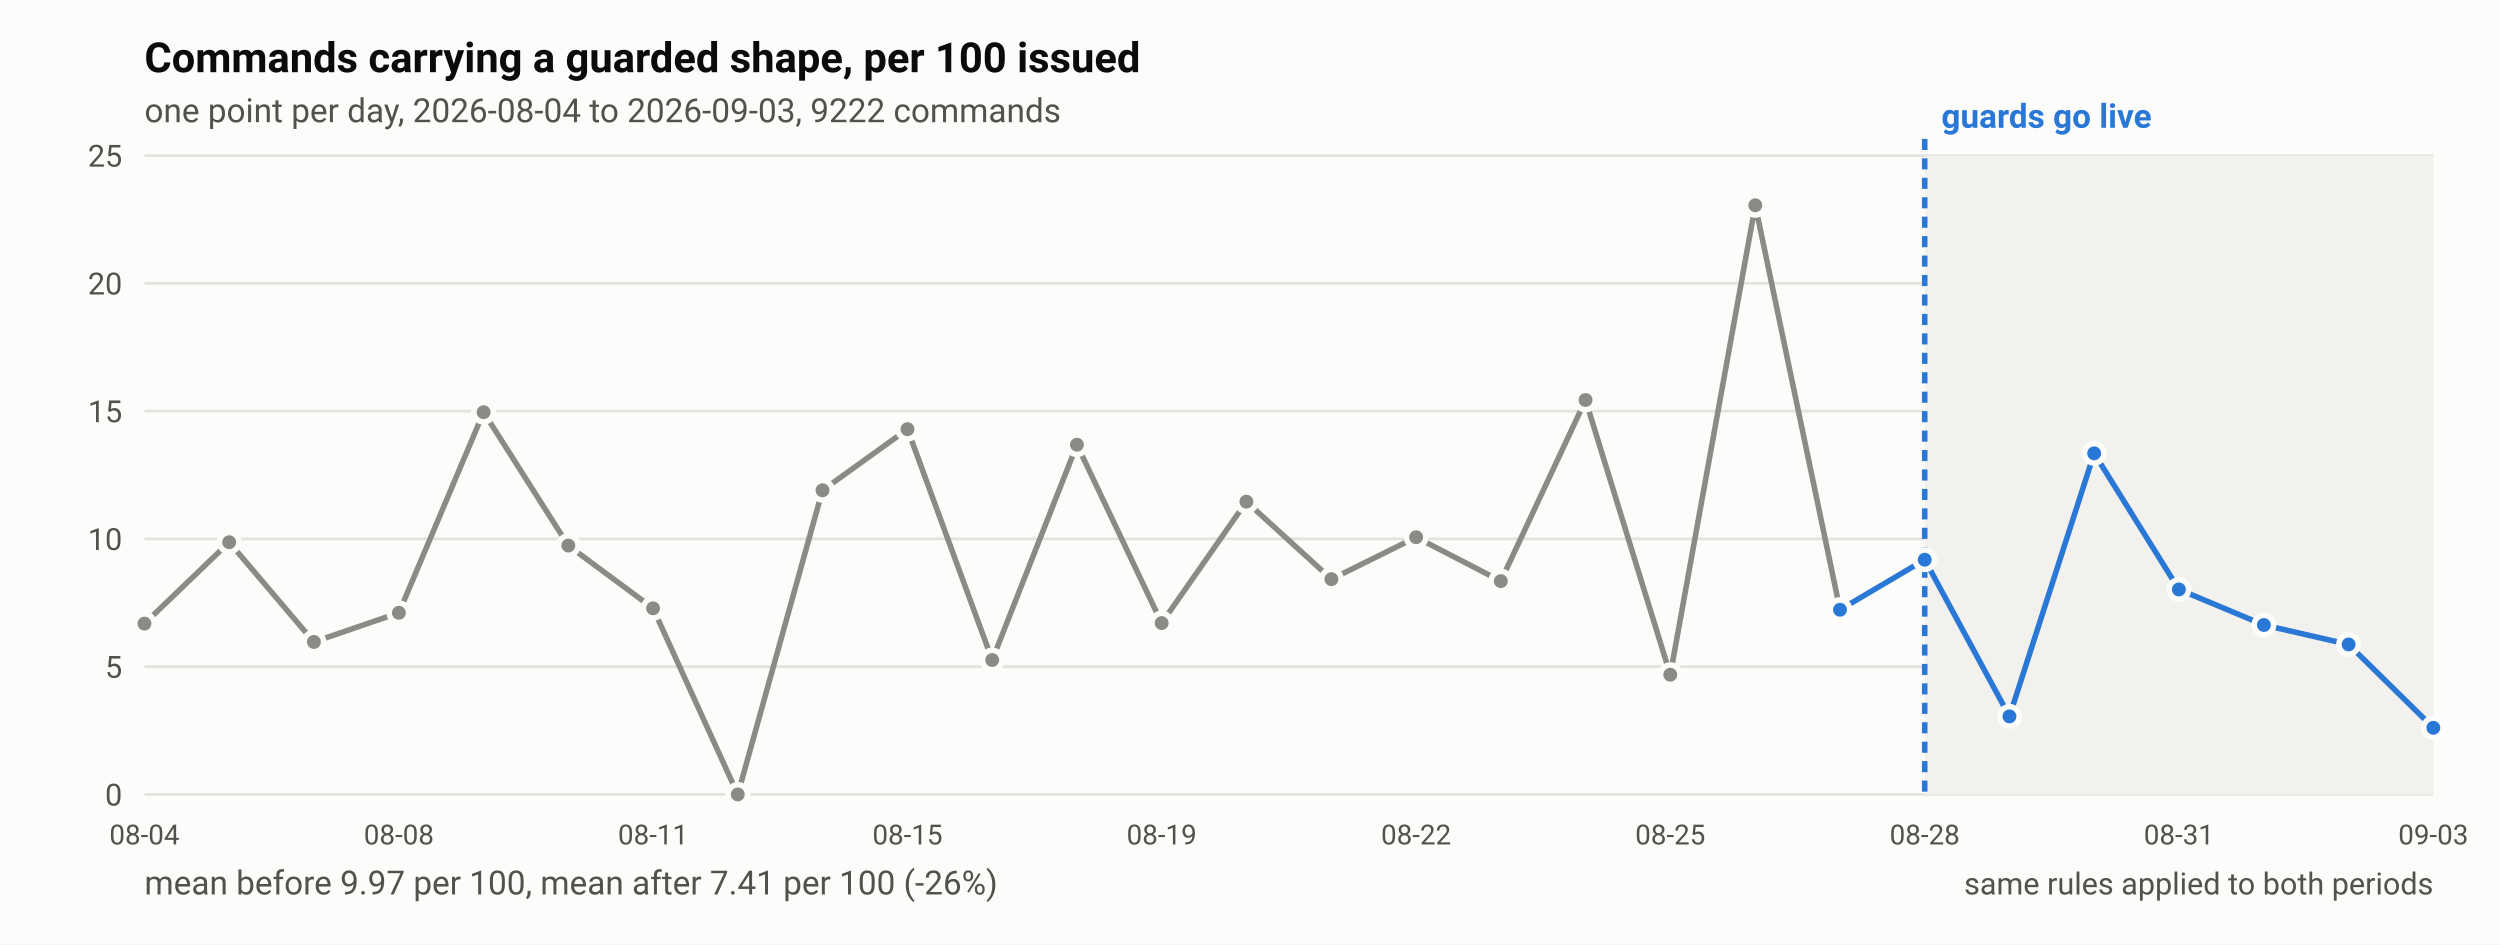
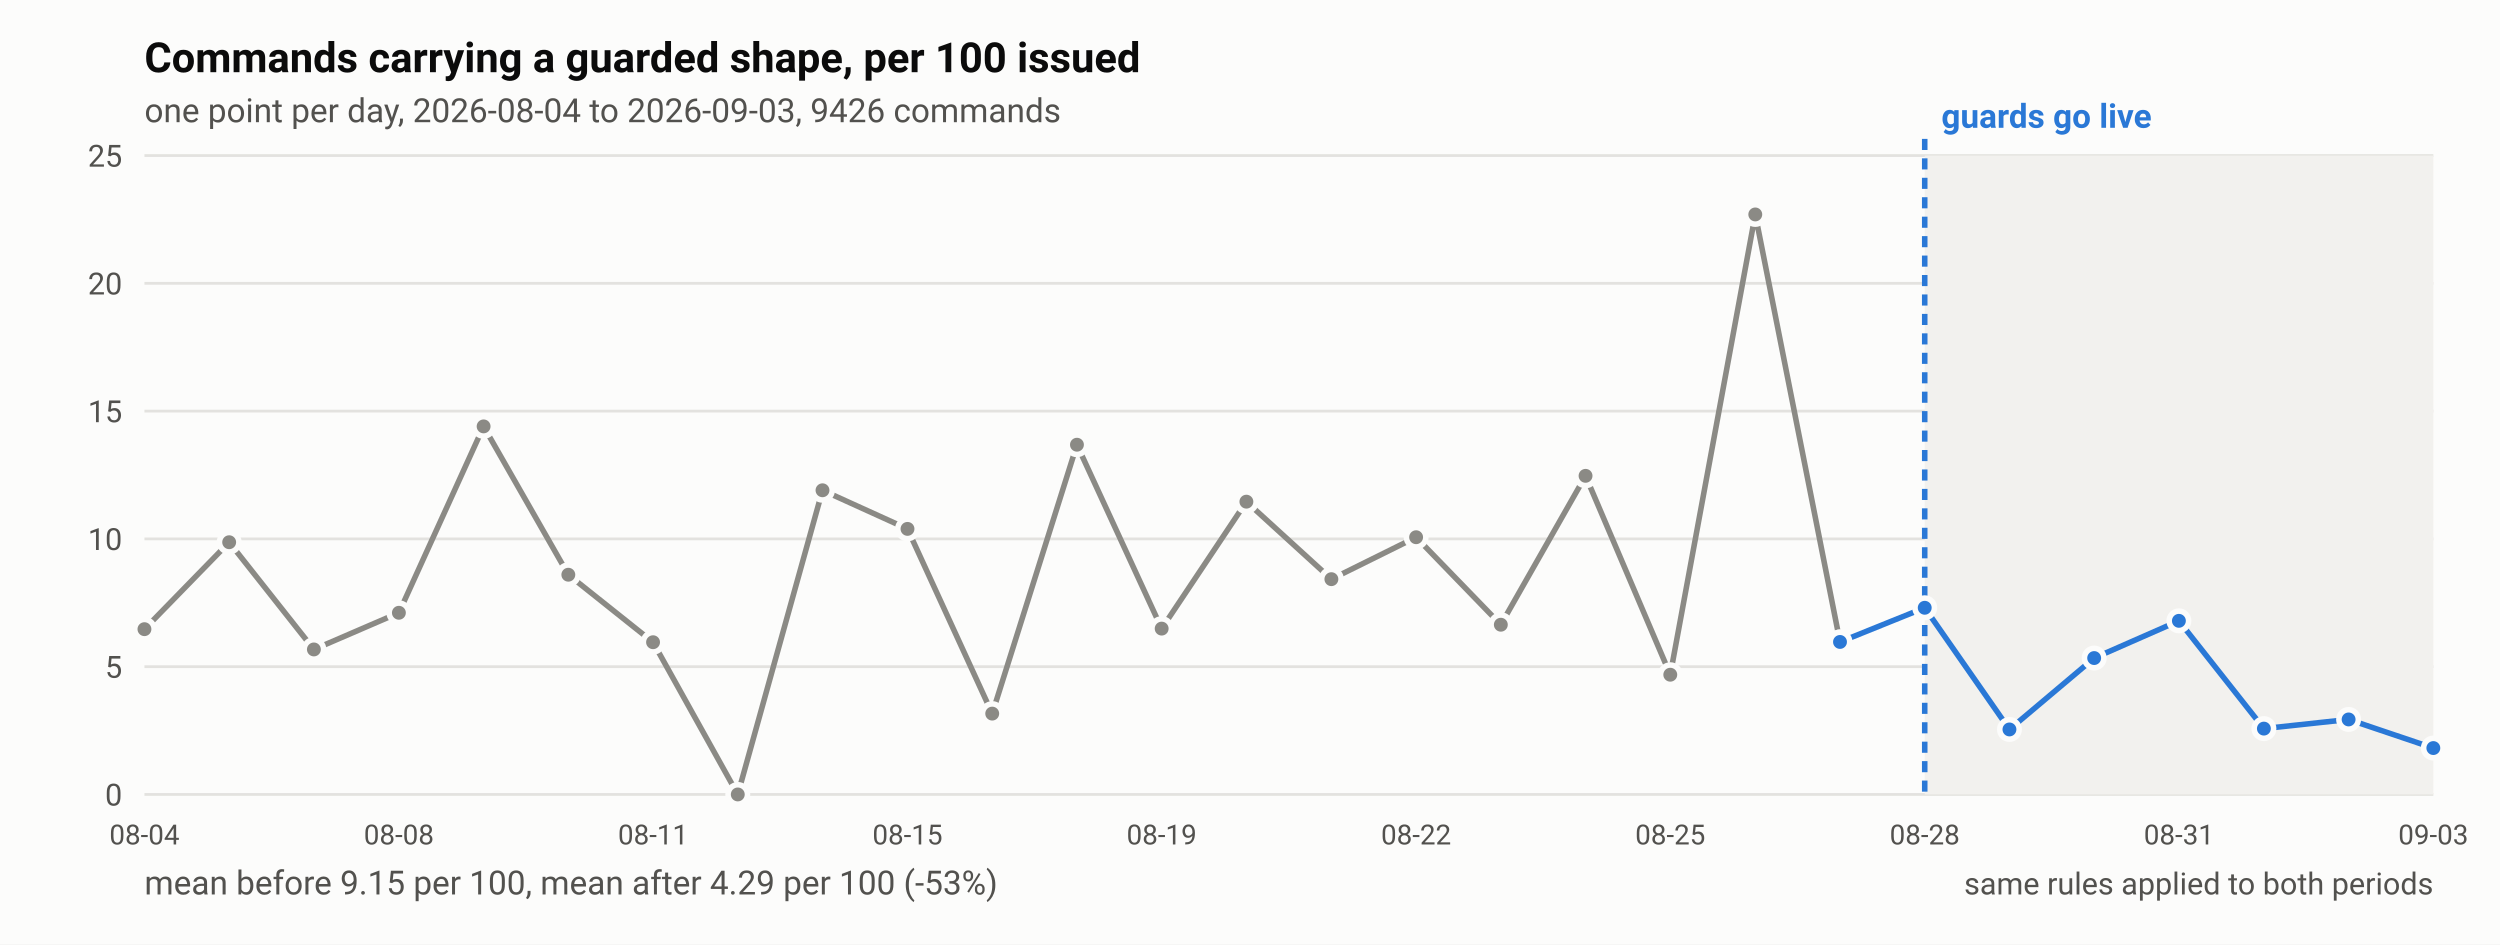
<svg xmlns="http://www.w3.org/2000/svg" width="900" height="340" viewBox="0 0 900 340" role="img">
  <style>
  @media (prefers-color-scheme: dark) {
    .f-bg { fill: #1a1a19; }
    .f-ink { fill: #ffffff; }
    .f-muted { fill: #c3c2b7; }
    .f-grid { fill: #3a3a38; }
    .f-before { fill: #8b8a85; }
    .f-after { fill: #3987e5; }
    .f-up { fill: #e66767; }
    .f-band { fill: #232322; }
    .s-bg { stroke: #1a1a19; }
    .s-ink { stroke: #ffffff; }
    .s-muted { stroke: #c3c2b7; }
    .s-grid { stroke: #3a3a38; }
    .s-before { stroke: #8b8a85; }
    .s-after { stroke: #3987e5; }
    .s-up { stroke: #e66767; }
    .s-band { stroke: #232322; }
  }
</style>
  <rect class="f-bg" x="0.0" y="0.0" width="900.0" height="340.0" fill="#fcfcfb" />
  <text class="f-ink" x="52.0" y="26.0" font-family="ui-sans-serif, -apple-system, 'Segoe UI', Roboto, 'Helvetica Neue', Arial, sans-serif" font-size="15" fill="#0b0b0b" text-anchor="start" font-weight="600">Commands carrying a guarded shape, per 100 issued</text>
-   <text class="f-muted" x="52.0" y="44.0" font-family="ui-sans-serif, -apple-system, 'Segoe UI', Roboto, 'Helvetica Neue', Arial, sans-serif" font-size="12" fill="#52514e" text-anchor="start" font-weight="400">one point per day, 2026-08-04 to 2026-09-03, 9222 commands</text>
+   <text class="f-muted" x="52.0" y="44.0" font-family="ui-sans-serif, -apple-system, 'Segoe UI', Roboto, 'Helvetica Neue', Arial, sans-serif" font-size="12" fill="#52514e" text-anchor="start" font-weight="400">one point per day, 2026-08-04 to 2026-09-03, 9426 commands</text>
  <line class="s-grid" x1="52.0" y1="286.0" x2="876.0" y2="286.0" stroke="#e3e2df" stroke-width="1" />
  <text class="f-muted" x="44.0" y="290.0" font-family="ui-sans-serif, -apple-system, 'Segoe UI', Roboto, 'Helvetica Neue', Arial, sans-serif" font-size="11" fill="#52514e" text-anchor="end" font-weight="400">0</text>
  <line class="s-grid" x1="52.0" y1="240.0" x2="876.0" y2="240.0" stroke="#e3e2df" stroke-width="1" />
  <text class="f-muted" x="44.0" y="244.0" font-family="ui-sans-serif, -apple-system, 'Segoe UI', Roboto, 'Helvetica Neue', Arial, sans-serif" font-size="11" fill="#52514e" text-anchor="end" font-weight="400">5</text>
  <line class="s-grid" x1="52.0" y1="194.0" x2="876.0" y2="194.0" stroke="#e3e2df" stroke-width="1" />
  <text class="f-muted" x="44.0" y="198.0" font-family="ui-sans-serif, -apple-system, 'Segoe UI', Roboto, 'Helvetica Neue', Arial, sans-serif" font-size="11" fill="#52514e" text-anchor="end" font-weight="400">10</text>
  <line class="s-grid" x1="52.0" y1="148.0" x2="876.0" y2="148.0" stroke="#e3e2df" stroke-width="1" />
  <text class="f-muted" x="44.0" y="152.0" font-family="ui-sans-serif, -apple-system, 'Segoe UI', Roboto, 'Helvetica Neue', Arial, sans-serif" font-size="11" fill="#52514e" text-anchor="end" font-weight="400">15</text>
  <line class="s-grid" x1="52.0" y1="102.0" x2="876.0" y2="102.0" stroke="#e3e2df" stroke-width="1" />
  <text class="f-muted" x="44.0" y="106.0" font-family="ui-sans-serif, -apple-system, 'Segoe UI', Roboto, 'Helvetica Neue', Arial, sans-serif" font-size="11" fill="#52514e" text-anchor="end" font-weight="400">20</text>
  <line class="s-grid" x1="52.0" y1="56.0" x2="876.0" y2="56.0" stroke="#e3e2df" stroke-width="1" />
  <text class="f-muted" x="44.0" y="60.0" font-family="ui-sans-serif, -apple-system, 'Segoe UI', Roboto, 'Helvetica Neue', Arial, sans-serif" font-size="11" fill="#52514e" text-anchor="end" font-weight="400">25</text>
  <rect class="f-band" x="692.9" y="56.0" width="183.1" height="230.0" fill="#f2f1ee" />
  <line class="s-after" x1="692.9" y1="50.0" x2="692.9" y2="286.0" stroke="#2a78d6" stroke-width="2" stroke-dasharray="4 3" />
  <text class="f-after" x="698.9" y="46.0" font-family="ui-sans-serif, -apple-system, 'Segoe UI', Roboto, 'Helvetica Neue', Arial, sans-serif" font-size="12" fill="#2a78d6" text-anchor="start" font-weight="600">guards go live</text>
-   <polyline class="s-before" fill="none" stroke="#8b8a85" stroke-width="2" stroke-linejoin="round" points="52.0,224.5 82.5,195.2 113.0,231.1 143.6,220.6 174.1,148.4 204.6,196.4 235.1,219.0 265.6,286.0 296.1,176.5 326.7,154.5 357.2,237.6 387.7,160.1 418.2,224.3 448.7,180.6 479.3,208.5 509.8,193.4 540.3,209.2 570.8,144.0 601.3,242.9 631.9,73.9 662.4,219.5" />
-   <circle class="f-before s-bg" cx="52.0" cy="224.5" r="3.5" fill="#8b8a85" stroke="#fcfcfb" stroke-width="2" />
+   <polyline class="s-before" fill="none" stroke="#8b8a85" stroke-width="2" stroke-linejoin="round" points="52.0,226.5 82.5,195.2 113.0,233.8 143.6,220.6 174.1,153.5 204.6,206.9 235.1,231.2 265.6,286.0 296.1,176.5 326.7,190.4 357.2,256.9 387.7,160.1 418.2,226.3 448.7,180.6 479.3,208.5 509.8,193.4 540.3,224.9 570.8,171.3 601.3,242.9 631.9,77.2 662.4,231.1" />
+   <circle class="f-before s-bg" cx="52.0" cy="226.5" r="3.5" fill="#8b8a85" stroke="#fcfcfb" stroke-width="2" />
  <circle class="f-before s-bg" cx="82.5" cy="195.2" r="3.5" fill="#8b8a85" stroke="#fcfcfb" stroke-width="2" />
-   <circle class="f-before s-bg" cx="113.0" cy="231.1" r="3.5" fill="#8b8a85" stroke="#fcfcfb" stroke-width="2" />
+   <circle class="f-before s-bg" cx="113.0" cy="233.8" r="3.5" fill="#8b8a85" stroke="#fcfcfb" stroke-width="2" />
  <circle class="f-before s-bg" cx="143.6" cy="220.6" r="3.5" fill="#8b8a85" stroke="#fcfcfb" stroke-width="2" />
-   <circle class="f-before s-bg" cx="174.1" cy="148.4" r="3.5" fill="#8b8a85" stroke="#fcfcfb" stroke-width="2" />
-   <circle class="f-before s-bg" cx="204.6" cy="196.4" r="3.5" fill="#8b8a85" stroke="#fcfcfb" stroke-width="2" />
-   <circle class="f-before s-bg" cx="235.1" cy="219.0" r="3.5" fill="#8b8a85" stroke="#fcfcfb" stroke-width="2" />
+   <circle class="f-before s-bg" cx="174.1" cy="153.5" r="3.5" fill="#8b8a85" stroke="#fcfcfb" stroke-width="2" />
+   <circle class="f-before s-bg" cx="204.6" cy="206.9" r="3.5" fill="#8b8a85" stroke="#fcfcfb" stroke-width="2" />
+   <circle class="f-before s-bg" cx="235.1" cy="231.2" r="3.5" fill="#8b8a85" stroke="#fcfcfb" stroke-width="2" />
  <circle class="f-before s-bg" cx="265.6" cy="286.0" r="3.5" fill="#8b8a85" stroke="#fcfcfb" stroke-width="2" />
  <circle class="f-before s-bg" cx="296.1" cy="176.5" r="3.5" fill="#8b8a85" stroke="#fcfcfb" stroke-width="2" />
-   <circle class="f-before s-bg" cx="326.7" cy="154.5" r="3.5" fill="#8b8a85" stroke="#fcfcfb" stroke-width="2" />
-   <circle class="f-before s-bg" cx="357.2" cy="237.6" r="3.5" fill="#8b8a85" stroke="#fcfcfb" stroke-width="2" />
+   <circle class="f-before s-bg" cx="326.7" cy="190.4" r="3.5" fill="#8b8a85" stroke="#fcfcfb" stroke-width="2" />
+   <circle class="f-before s-bg" cx="357.2" cy="256.9" r="3.5" fill="#8b8a85" stroke="#fcfcfb" stroke-width="2" />
  <circle class="f-before s-bg" cx="387.7" cy="160.1" r="3.5" fill="#8b8a85" stroke="#fcfcfb" stroke-width="2" />
-   <circle class="f-before s-bg" cx="418.2" cy="224.3" r="3.5" fill="#8b8a85" stroke="#fcfcfb" stroke-width="2" />
+   <circle class="f-before s-bg" cx="418.2" cy="226.3" r="3.5" fill="#8b8a85" stroke="#fcfcfb" stroke-width="2" />
  <circle class="f-before s-bg" cx="448.7" cy="180.6" r="3.5" fill="#8b8a85" stroke="#fcfcfb" stroke-width="2" />
  <circle class="f-before s-bg" cx="479.3" cy="208.5" r="3.5" fill="#8b8a85" stroke="#fcfcfb" stroke-width="2" />
  <circle class="f-before s-bg" cx="509.8" cy="193.4" r="3.5" fill="#8b8a85" stroke="#fcfcfb" stroke-width="2" />
-   <circle class="f-before s-bg" cx="540.3" cy="209.2" r="3.5" fill="#8b8a85" stroke="#fcfcfb" stroke-width="2" />
-   <circle class="f-before s-bg" cx="570.8" cy="144.0" r="3.5" fill="#8b8a85" stroke="#fcfcfb" stroke-width="2" />
+   <circle class="f-before s-bg" cx="540.3" cy="224.9" r="3.5" fill="#8b8a85" stroke="#fcfcfb" stroke-width="2" />
+   <circle class="f-before s-bg" cx="570.8" cy="171.3" r="3.5" fill="#8b8a85" stroke="#fcfcfb" stroke-width="2" />
  <circle class="f-before s-bg" cx="601.3" cy="242.9" r="3.5" fill="#8b8a85" stroke="#fcfcfb" stroke-width="2" />
-   <circle class="f-before s-bg" cx="631.9" cy="73.9" r="3.5" fill="#8b8a85" stroke="#fcfcfb" stroke-width="2" />
-   <circle class="f-before s-bg" cx="662.4" cy="219.5" r="3.5" fill="#8b8a85" stroke="#fcfcfb" stroke-width="2" />
-   <polyline class="s-after" fill="none" stroke="#2a78d6" stroke-width="2" stroke-linejoin="round" points="662.4,219.5 692.9,201.5 723.4,257.9 753.9,163.2 784.4,212.2 815.0,225.0 845.5,232.0 876.0,262.0" />
-   <circle class="f-after s-bg" cx="662.4" cy="219.5" r="3.5" fill="#2a78d6" stroke="#fcfcfb" stroke-width="2" />
-   <circle class="f-after s-bg" cx="692.9" cy="201.5" r="3.5" fill="#2a78d6" stroke="#fcfcfb" stroke-width="2" />
-   <circle class="f-after s-bg" cx="723.4" cy="257.9" r="3.5" fill="#2a78d6" stroke="#fcfcfb" stroke-width="2" />
-   <circle class="f-after s-bg" cx="753.9" cy="163.2" r="3.5" fill="#2a78d6" stroke="#fcfcfb" stroke-width="2" />
-   <circle class="f-after s-bg" cx="784.4" cy="212.2" r="3.5" fill="#2a78d6" stroke="#fcfcfb" stroke-width="2" />
-   <circle class="f-after s-bg" cx="815.0" cy="225.0" r="3.5" fill="#2a78d6" stroke="#fcfcfb" stroke-width="2" />
-   <circle class="f-after s-bg" cx="845.5" cy="232.0" r="3.5" fill="#2a78d6" stroke="#fcfcfb" stroke-width="2" />
-   <circle class="f-after s-bg" cx="876.0" cy="262.0" r="3.5" fill="#2a78d6" stroke="#fcfcfb" stroke-width="2" />
+   <circle class="f-before s-bg" cx="631.9" cy="77.2" r="3.5" fill="#8b8a85" stroke="#fcfcfb" stroke-width="2" />
+   <circle class="f-before s-bg" cx="662.4" cy="231.1" r="3.5" fill="#8b8a85" stroke="#fcfcfb" stroke-width="2" />
+   <polyline class="s-after" fill="none" stroke="#2a78d6" stroke-width="2" stroke-linejoin="round" points="662.4,231.1 692.9,218.8 723.4,262.6 753.9,236.9 784.4,223.5 815.0,262.3 845.5,259.0 876.0,269.3" />
+   <circle class="f-after s-bg" cx="662.4" cy="231.1" r="3.5" fill="#2a78d6" stroke="#fcfcfb" stroke-width="2" />
+   <circle class="f-after s-bg" cx="692.9" cy="218.8" r="3.5" fill="#2a78d6" stroke="#fcfcfb" stroke-width="2" />
+   <circle class="f-after s-bg" cx="723.4" cy="262.6" r="3.5" fill="#2a78d6" stroke="#fcfcfb" stroke-width="2" />
+   <circle class="f-after s-bg" cx="753.9" cy="236.9" r="3.5" fill="#2a78d6" stroke="#fcfcfb" stroke-width="2" />
+   <circle class="f-after s-bg" cx="784.4" cy="223.5" r="3.5" fill="#2a78d6" stroke="#fcfcfb" stroke-width="2" />
+   <circle class="f-after s-bg" cx="815.0" cy="262.3" r="3.5" fill="#2a78d6" stroke="#fcfcfb" stroke-width="2" />
+   <circle class="f-after s-bg" cx="845.5" cy="259.0" r="3.5" fill="#2a78d6" stroke="#fcfcfb" stroke-width="2" />
+   <circle class="f-after s-bg" cx="876.0" cy="269.3" r="3.5" fill="#2a78d6" stroke="#fcfcfb" stroke-width="2" />
  <text class="f-muted" x="52.0" y="304.0" font-family="ui-sans-serif, -apple-system, 'Segoe UI', Roboto, 'Helvetica Neue', Arial, sans-serif" font-size="10" fill="#52514e" text-anchor="middle" font-weight="400">08-04</text>
  <text class="f-muted" x="143.6" y="304.0" font-family="ui-sans-serif, -apple-system, 'Segoe UI', Roboto, 'Helvetica Neue', Arial, sans-serif" font-size="10" fill="#52514e" text-anchor="middle" font-weight="400">08-08</text>
  <text class="f-muted" x="235.1" y="304.0" font-family="ui-sans-serif, -apple-system, 'Segoe UI', Roboto, 'Helvetica Neue', Arial, sans-serif" font-size="10" fill="#52514e" text-anchor="middle" font-weight="400">08-11</text>
  <text class="f-muted" x="326.7" y="304.0" font-family="ui-sans-serif, -apple-system, 'Segoe UI', Roboto, 'Helvetica Neue', Arial, sans-serif" font-size="10" fill="#52514e" text-anchor="middle" font-weight="400">08-15</text>
  <text class="f-muted" x="418.2" y="304.0" font-family="ui-sans-serif, -apple-system, 'Segoe UI', Roboto, 'Helvetica Neue', Arial, sans-serif" font-size="10" fill="#52514e" text-anchor="middle" font-weight="400">08-19</text>
  <text class="f-muted" x="509.8" y="304.0" font-family="ui-sans-serif, -apple-system, 'Segoe UI', Roboto, 'Helvetica Neue', Arial, sans-serif" font-size="10" fill="#52514e" text-anchor="middle" font-weight="400">08-22</text>
  <text class="f-muted" x="601.3" y="304.0" font-family="ui-sans-serif, -apple-system, 'Segoe UI', Roboto, 'Helvetica Neue', Arial, sans-serif" font-size="10" fill="#52514e" text-anchor="middle" font-weight="400">08-25</text>
  <text class="f-muted" x="692.9" y="304.0" font-family="ui-sans-serif, -apple-system, 'Segoe UI', Roboto, 'Helvetica Neue', Arial, sans-serif" font-size="10" fill="#52514e" text-anchor="middle" font-weight="400">08-28</text>
  <text class="f-muted" x="784.4" y="304.0" font-family="ui-sans-serif, -apple-system, 'Segoe UI', Roboto, 'Helvetica Neue', Arial, sans-serif" font-size="10" fill="#52514e" text-anchor="middle" font-weight="400">08-31</text>
  <text class="f-muted" x="876.0" y="304.0" font-family="ui-sans-serif, -apple-system, 'Segoe UI', Roboto, 'Helvetica Neue', Arial, sans-serif" font-size="10" fill="#52514e" text-anchor="middle" font-weight="400">09-03</text>
-   <text class="f-muted" x="52.0" y="322.0" font-family="ui-sans-serif, -apple-system, 'Segoe UI', Roboto, 'Helvetica Neue', Arial, sans-serif" font-size="12" fill="#52514e" text-anchor="start" font-weight="400">mean before 9.97 per 100, mean after 7.41 per 100 (-26%)</text>
+   <text class="f-muted" x="52.0" y="322.0" font-family="ui-sans-serif, -apple-system, 'Segoe UI', Roboto, 'Helvetica Neue', Arial, sans-serif" font-size="12" fill="#52514e" text-anchor="start" font-weight="400">mean before 9.15 per 100, mean after 4.29 per 100 (-53%)</text>
  <text class="f-muted" x="876.0" y="322.0" font-family="ui-sans-serif, -apple-system, 'Segoe UI', Roboto, 'Helvetica Neue', Arial, sans-serif" font-size="11" fill="#52514e" text-anchor="end" font-weight="400">same rules applied to both periods</text>
</svg>
